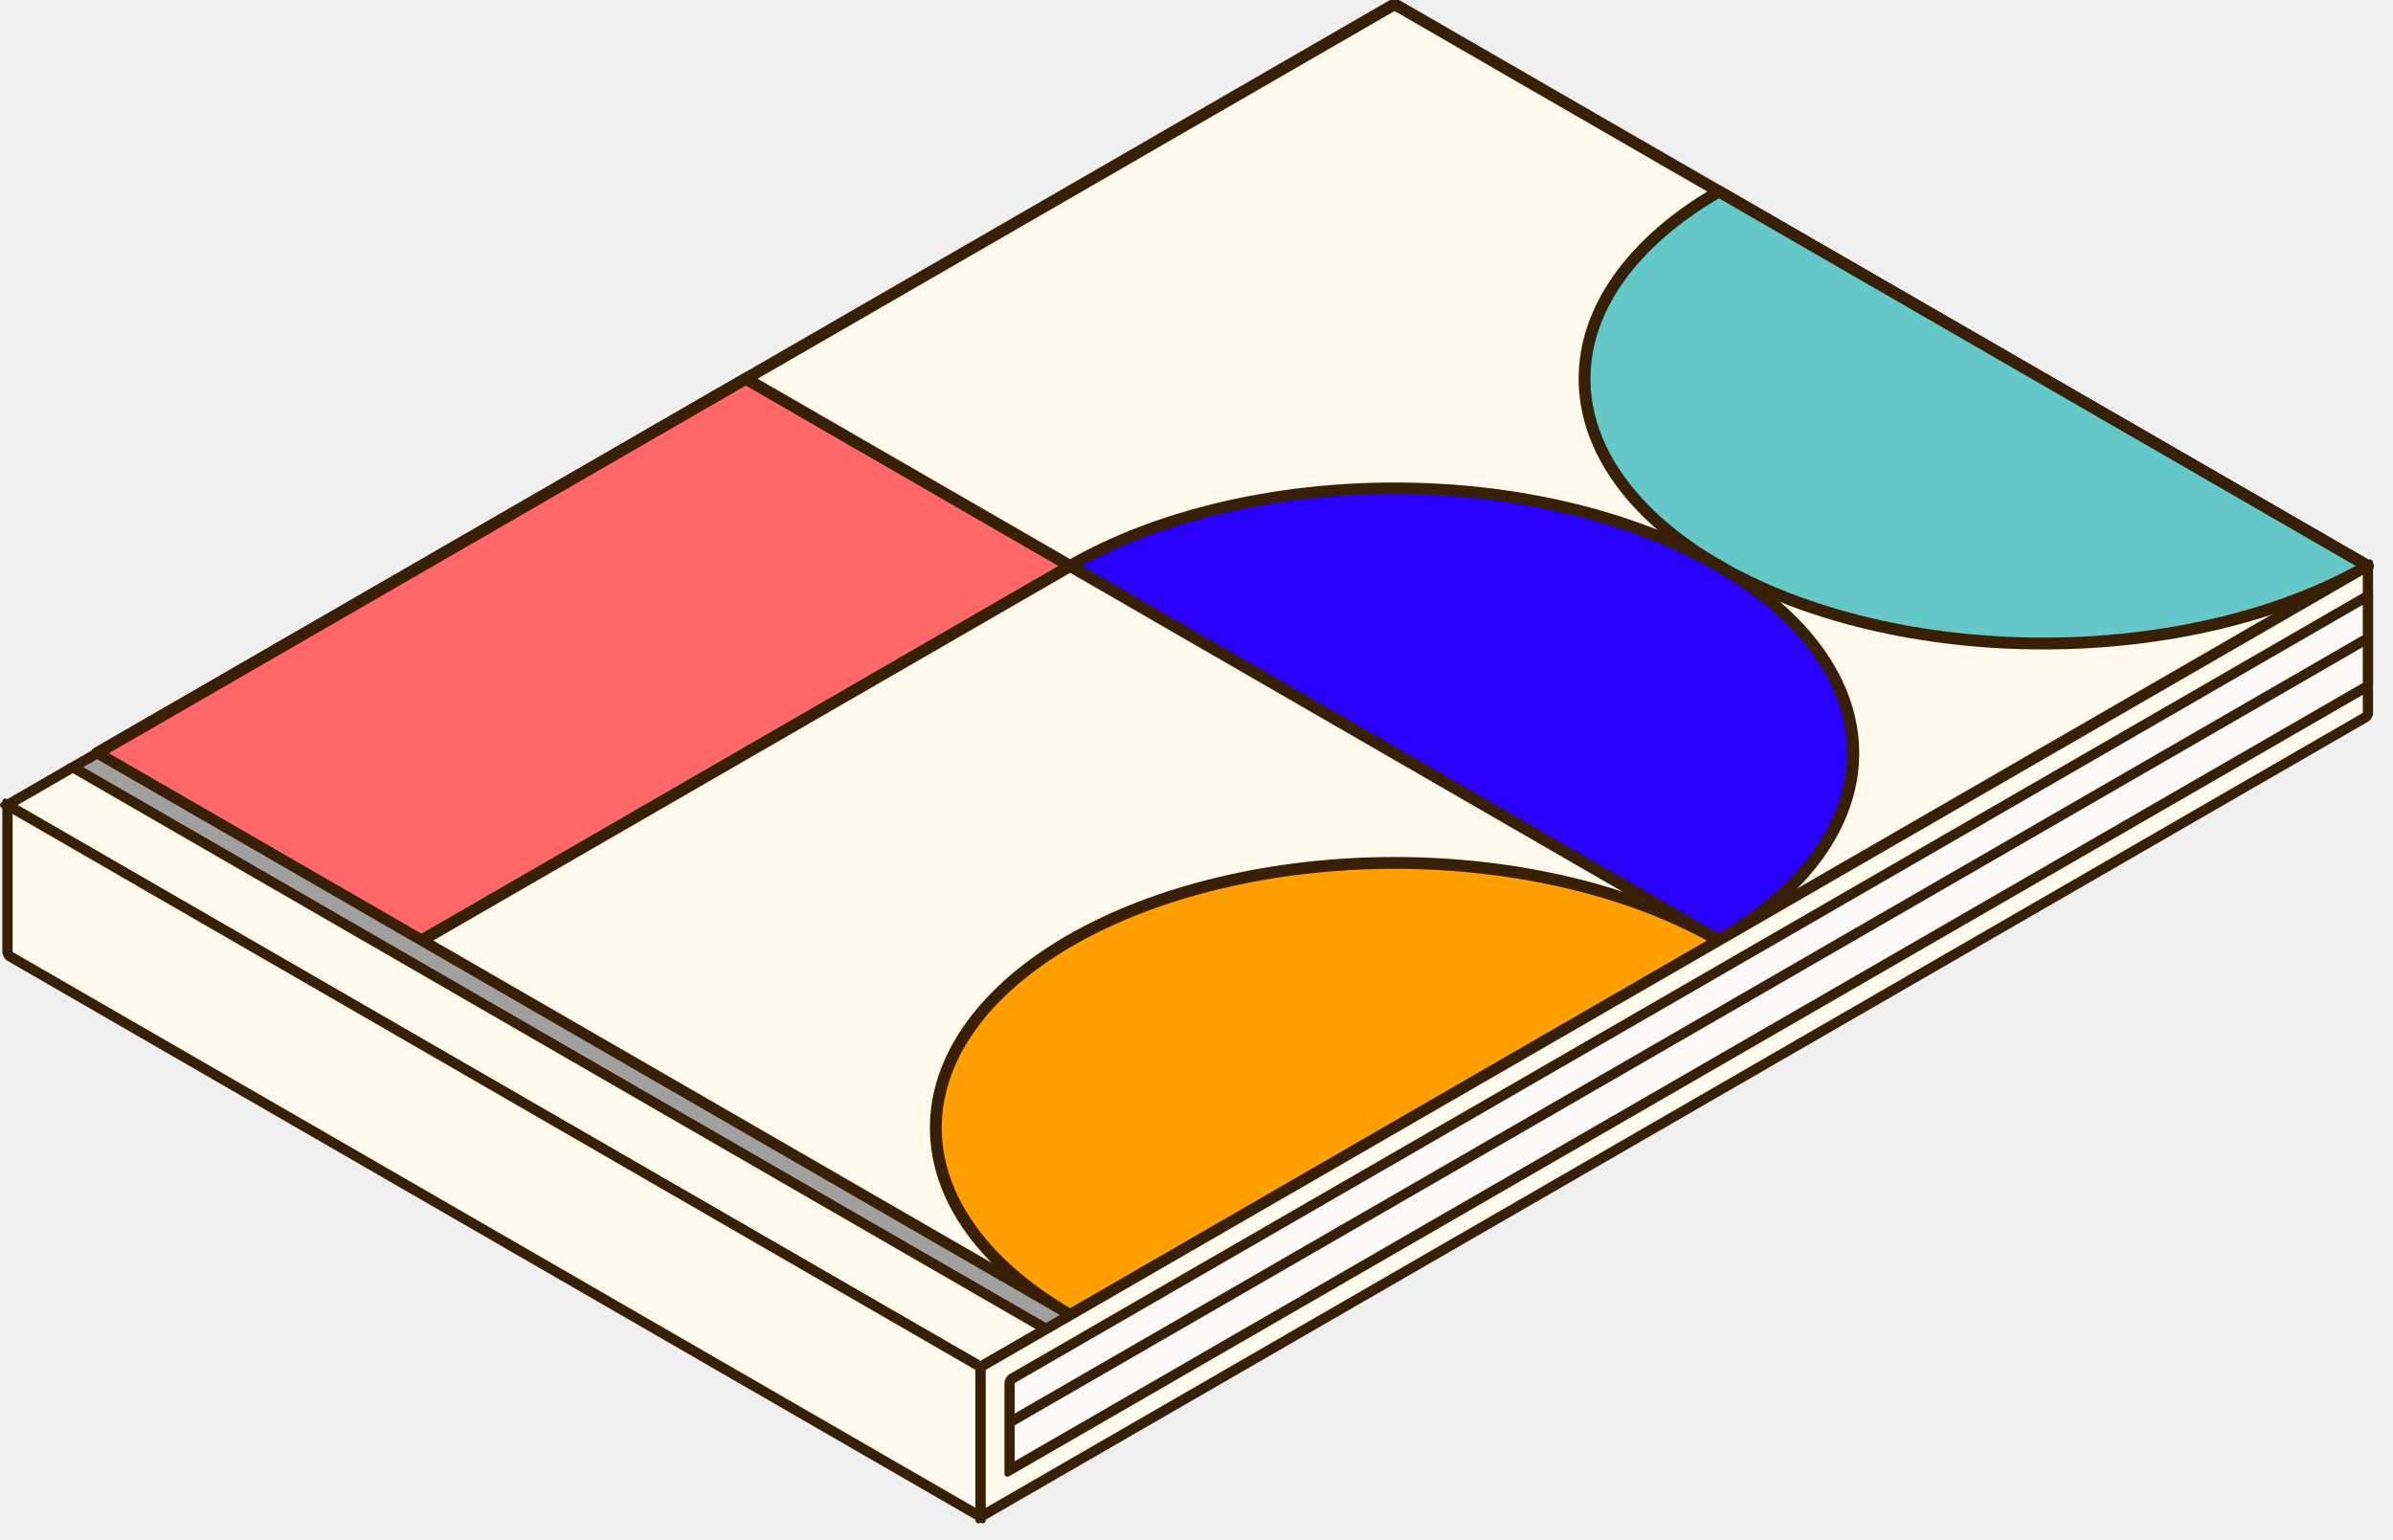
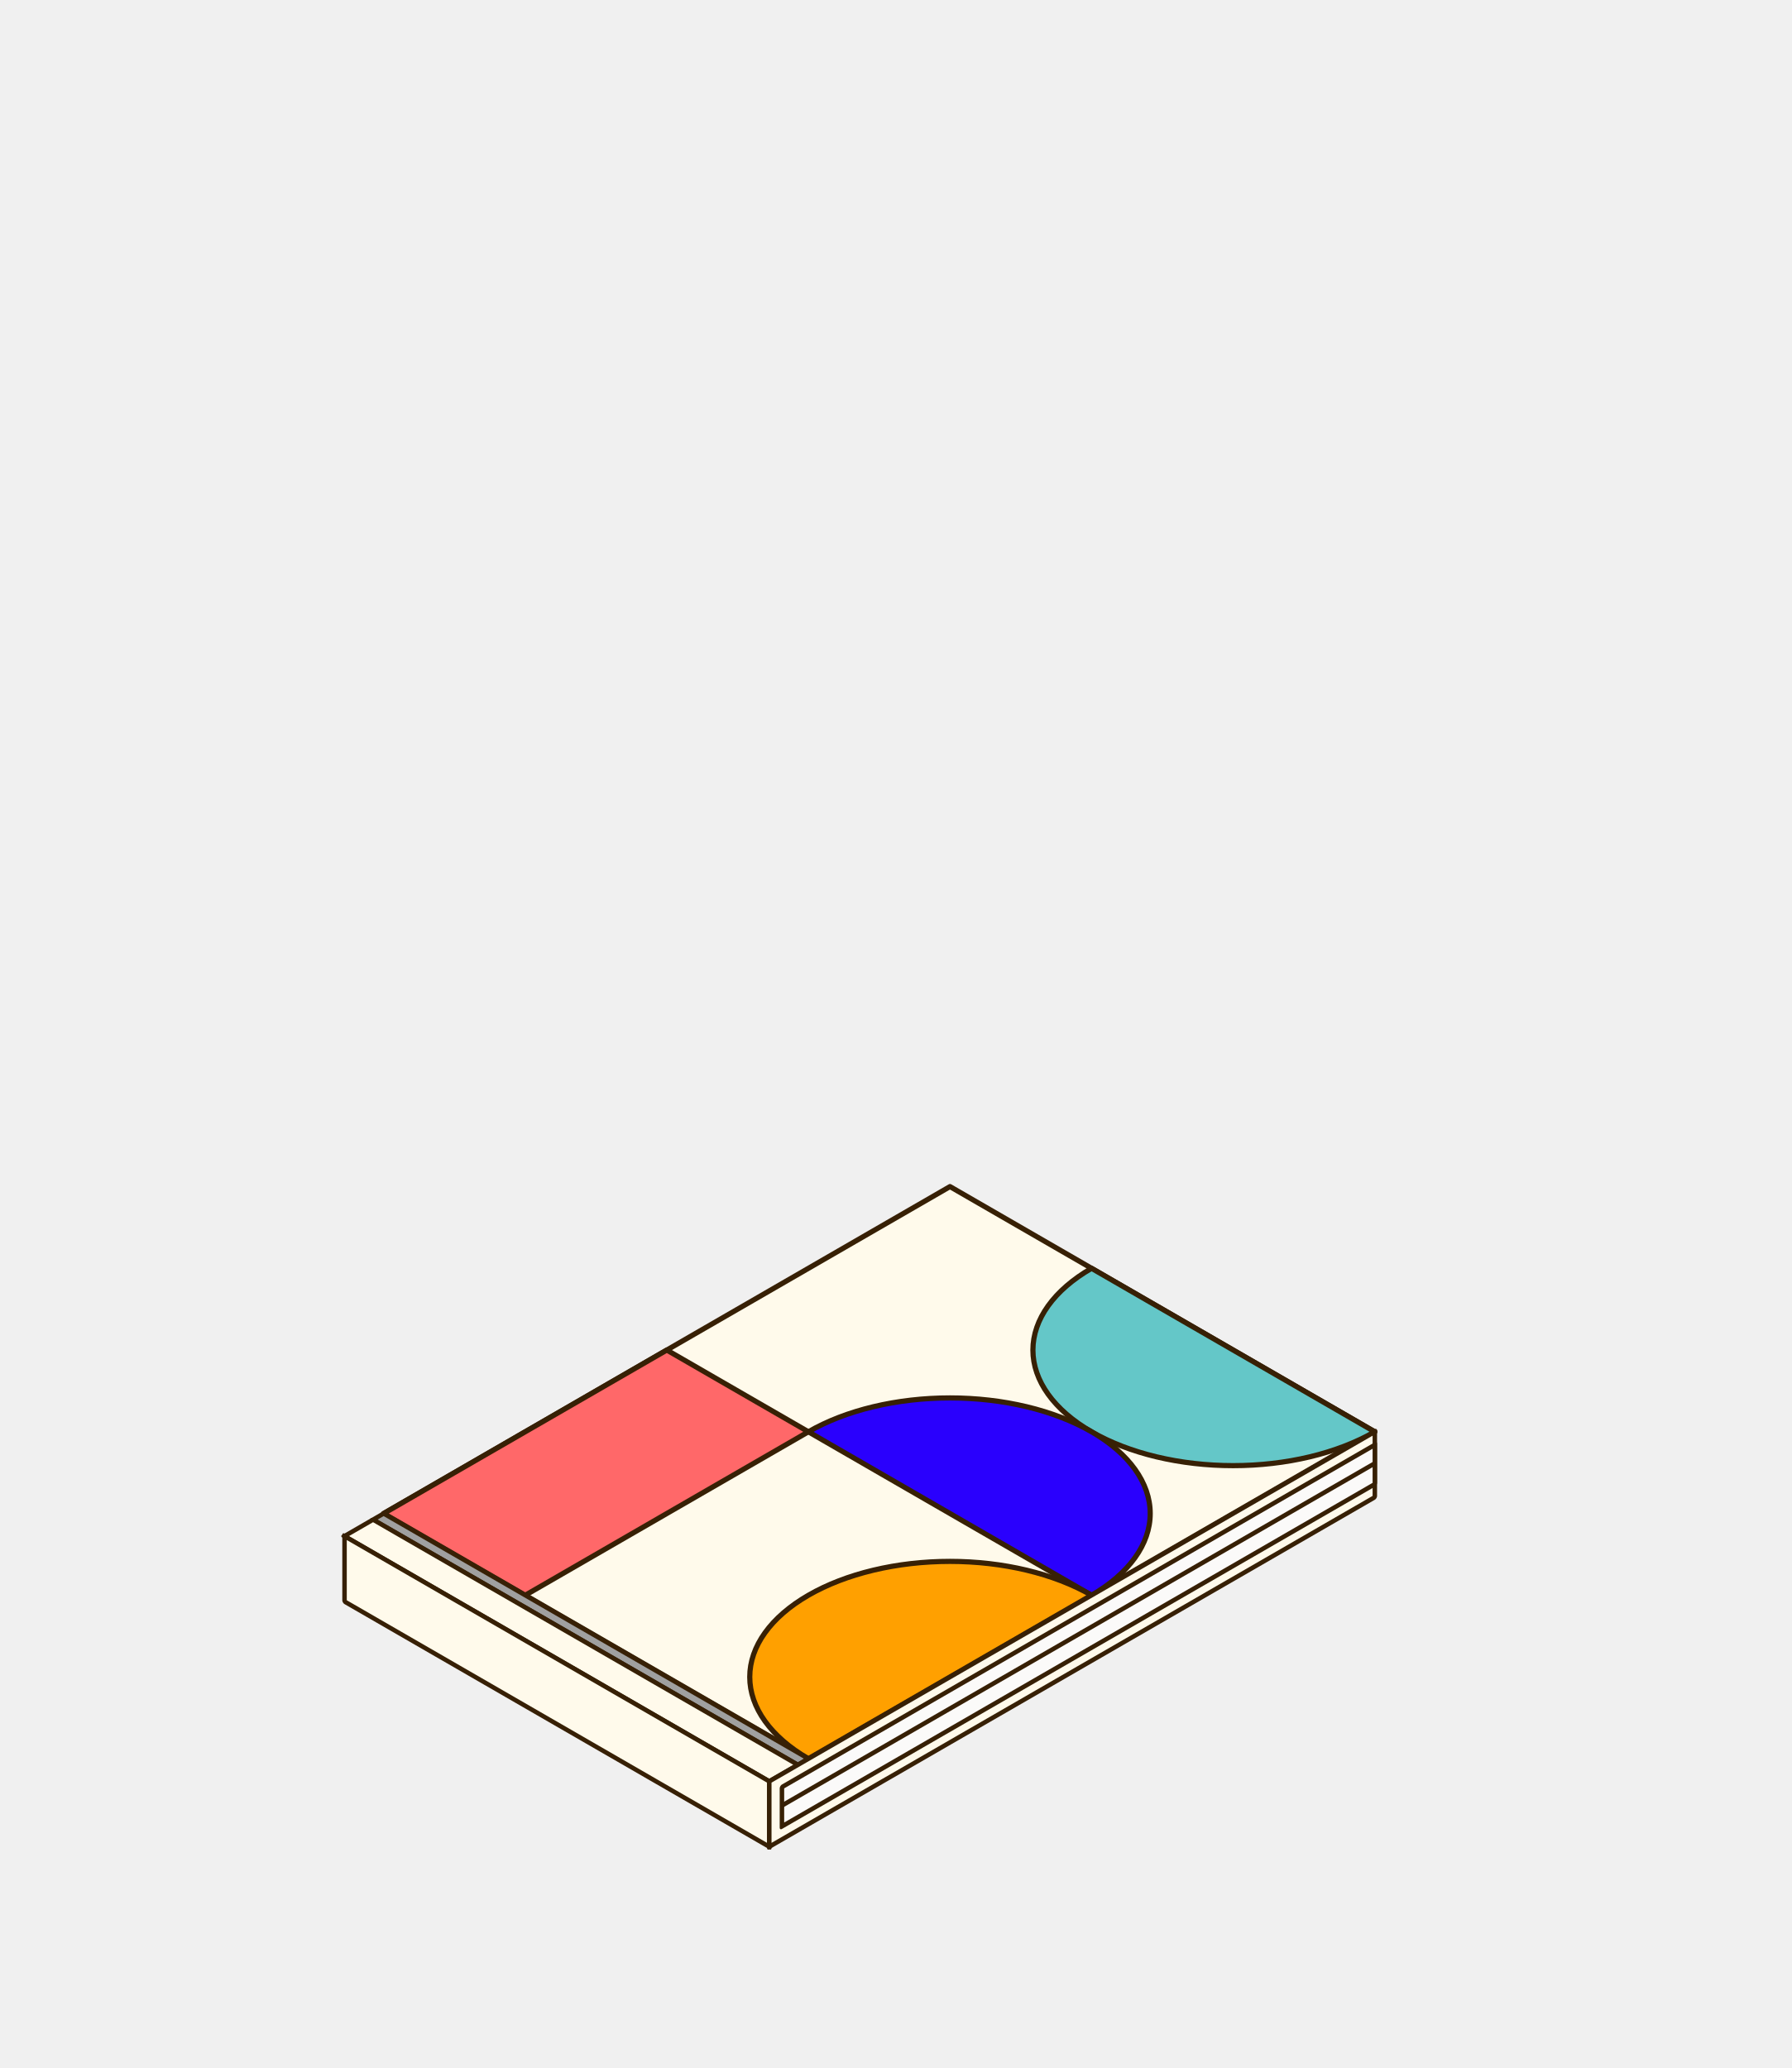
- <svg xmlns="http://www.w3.org/2000/svg" width="101" height="65" viewBox="0 0 101 65" fill="none">
-   <g id="hero" clip-path="url(#clip0_2231_7918)">
-     <g id="Group 46">
-       <g id="Frame 86">
-         <g id="Group 16">
-           <g id="Group 32">
-             <g id="Group 30">
-               <path id="Vector" d="M99.932 23.89L58.86 0.177L4.097 31.794L45.169 55.507L99.932 23.89Z" fill="#FFFAEB" stroke="#372005" stroke-width="0.5" stroke-linejoin="round" />
-               <path id="Vector_2" d="M72.55 8.081L99.932 23.89C96.301 25.986 91.376 27.164 86.241 27.164C83.698 27.164 81.181 26.875 78.832 26.313C76.483 25.751 74.348 24.928 72.55 23.89C68.919 21.794 66.879 18.95 66.879 15.986C66.879 13.021 68.919 10.178 72.55 8.081Z" fill="#64C7C8" stroke="#372005" stroke-width="0.5" stroke-linejoin="round" />
-               <path id="Vector_3" d="M72.55 23.89C76.181 25.986 78.221 28.829 78.221 31.794C78.221 34.759 76.181 37.602 72.55 39.699L45.169 23.89C48.8 21.794 53.725 20.616 58.86 20.616C63.995 20.616 68.919 21.794 72.55 23.89Z" fill="#2A00FD" stroke="#372005" stroke-width="0.5" stroke-linejoin="round" />
-               <path id="Vector_4" d="M45.169 23.89L31.478 15.986L4.097 31.794L17.788 39.699L45.169 23.89Z" fill="#FF6869" stroke="#372005" stroke-width="0.5" stroke-linejoin="round" />
-               <path id="Vector_5" d="M72.55 39.699L45.169 55.507C41.538 53.411 39.498 50.568 39.498 47.603C39.498 44.638 41.538 41.795 45.169 39.699C48.8 37.602 53.725 36.424 58.86 36.424C63.995 36.424 68.919 37.602 72.55 39.699Z" fill="#FFA000" stroke="#372005" stroke-width="0.5" stroke-linejoin="round" />
-               <rect id="Rectangle 10" width="1.182" height="47.426" transform="matrix(0.866025 -0.5 0.866025 0.5 3.07312 32.3852)" fill="#A0A0A0" stroke="#372005" stroke-width="0.5" stroke-linejoin="round" />
-               <rect id="Rectangle 11" width="3.195" height="47.426" transform="matrix(0.866025 -0.5 0.866025 0.5 0.306152 33.9827)" fill="#FFFAEB" stroke="#372005" stroke-width="0.5" stroke-linejoin="round" />
-             </g>
-             <rect id="Rectangle 12" width="47.426" height="6.323" transform="matrix(0.866025 0.5 -2.20305e-08 1 0.31543 33.9844)" fill="#FFFAEB" stroke="#372005" stroke-width="0.5" stroke-linejoin="round" />
-             <g id="Group 31">
-               <rect id="Rectangle 13" width="6.323" height="67.612" transform="matrix(-5.98857e-08 -1 0.866025 -0.5 41.3876 64.0209)" fill="#FFFAEB" stroke="#372005" stroke-width="0.5" stroke-linejoin="round" />
-               <rect id="Rectangle 14" width="3.8" height="66.2" transform="matrix(-5.98857e-08 -1 0.866025 -0.5 42.6107 62.0532)" fill="#FBFAF9" stroke="#372005" stroke-width="0.5" stroke-linejoin="round" />
-               <line id="Line 15" y1="-0.25" x2="66.2" y2="-0.25" transform="matrix(0.866025 -0.5 -5.36798e-08 1 42.6107 60.2887)" stroke="#372005" stroke-width="0.5" stroke-linejoin="round" />
+ <svg xmlns="http://www.w3.org/2000/svg" width="173.205" height="200" viewBox="0 0 173.205 200" fill="none">
+   <g transform="translate(33 114.58)">
+     <g id="hero" clip-path="url(#clip0_2231_7918)">
+       <g id="Group 46">
+         <g id="Frame 86">
+           <g id="Group 16">
+             <g id="Group 32">
+               <g id="Group 30">
+                 <path id="Vector" d="M99.932 23.89L58.86 0.177L4.097 31.794L45.169 55.507L99.932 23.89Z" fill="#FFFAEB" stroke="#372005" stroke-width="0.5" stroke-linejoin="round" />
+                 <path id="Vector_2" d="M72.55 8.081L99.932 23.89C96.301 25.986 91.376 27.164 86.241 27.164C83.698 27.164 81.181 26.875 78.832 26.313C76.483 25.751 74.348 24.928 72.55 23.89C68.919 21.794 66.879 18.95 66.879 15.986C66.879 13.021 68.919 10.178 72.55 8.081Z" fill="#64C7C8" stroke="#372005" stroke-width="0.5" stroke-linejoin="round" />
+                 <path id="Vector_3" d="M72.55 23.89C76.181 25.986 78.221 28.829 78.221 31.794C78.221 34.759 76.181 37.602 72.55 39.699L45.169 23.89C48.8 21.794 53.725 20.616 58.86 20.616C63.995 20.616 68.919 21.794 72.55 23.89Z" fill="#2A00FD" stroke="#372005" stroke-width="0.5" stroke-linejoin="round" />
+                 <path id="Vector_4" d="M45.169 23.89L31.478 15.986L4.097 31.794L17.788 39.699L45.169 23.89Z" fill="#FF6869" stroke="#372005" stroke-width="0.5" stroke-linejoin="round" />
+                 <path id="Vector_5" d="M72.55 39.699L45.169 55.507C41.538 53.411 39.498 50.568 39.498 47.603C39.498 44.638 41.538 41.795 45.169 39.699C48.8 37.602 53.725 36.424 58.86 36.424C63.995 36.424 68.919 37.602 72.55 39.699Z" fill="#FFA000" stroke="#372005" stroke-width="0.5" stroke-linejoin="round" />
+                 <rect id="Rectangle 10" width="1.182" height="47.426" transform="matrix(0.866025 -0.5 0.866025 0.5 3.07312 32.3852)" fill="#A0A0A0" stroke="#372005" stroke-width="0.5" stroke-linejoin="round" />
+                 <rect id="Rectangle 11" width="3.195" height="47.426" transform="matrix(0.866025 -0.5 0.866025 0.5 0.306152 33.9827)" fill="#FFFAEB" stroke="#372005" stroke-width="0.5" stroke-linejoin="round" />
+               </g>
+               <rect id="Rectangle 12" width="47.426" height="6.323" transform="matrix(0.866025 0.5 -2.20305e-08 1 0.31543 33.9844)" fill="#FFFAEB" stroke="#372005" stroke-width="0.5" stroke-linejoin="round" />
+               <g id="Group 31">
+                 <rect id="Rectangle 13" width="6.323" height="67.612" transform="matrix(-5.98857e-08 -1 0.866025 -0.5 41.3876 64.0209)" fill="#FFFAEB" stroke="#372005" stroke-width="0.5" stroke-linejoin="round" />
+                 <rect id="Rectangle 14" width="3.8" height="66.2" transform="matrix(-5.98857e-08 -1 0.866025 -0.5 42.6107 62.0532)" fill="#FBFAF9" stroke="#372005" stroke-width="0.5" stroke-linejoin="round" />
+                 <line id="Line 15" y1="-0.25" x2="66.2" y2="-0.25" transform="matrix(0.866025 -0.5 -5.36798e-08 1 42.6107 60.2887)" stroke="#372005" stroke-width="0.5" stroke-linejoin="round" />
+               </g>
            </g>
          </g>
        </g>
      </g>
    </g>
+     <defs>
+       <clipPath id="clip0_2231_7918">
+         <rect width="1366" height="1123" fill="white" transform="translate(-629.5 -782.264)" />
+       </clipPath>
+     </defs>
  </g>
-   <defs>
-     <clipPath id="clip0_2231_7918">
-       <rect width="1366" height="1123" fill="white" transform="translate(-629.5 -782.264)" />
-     </clipPath>
-   </defs>
</svg>
